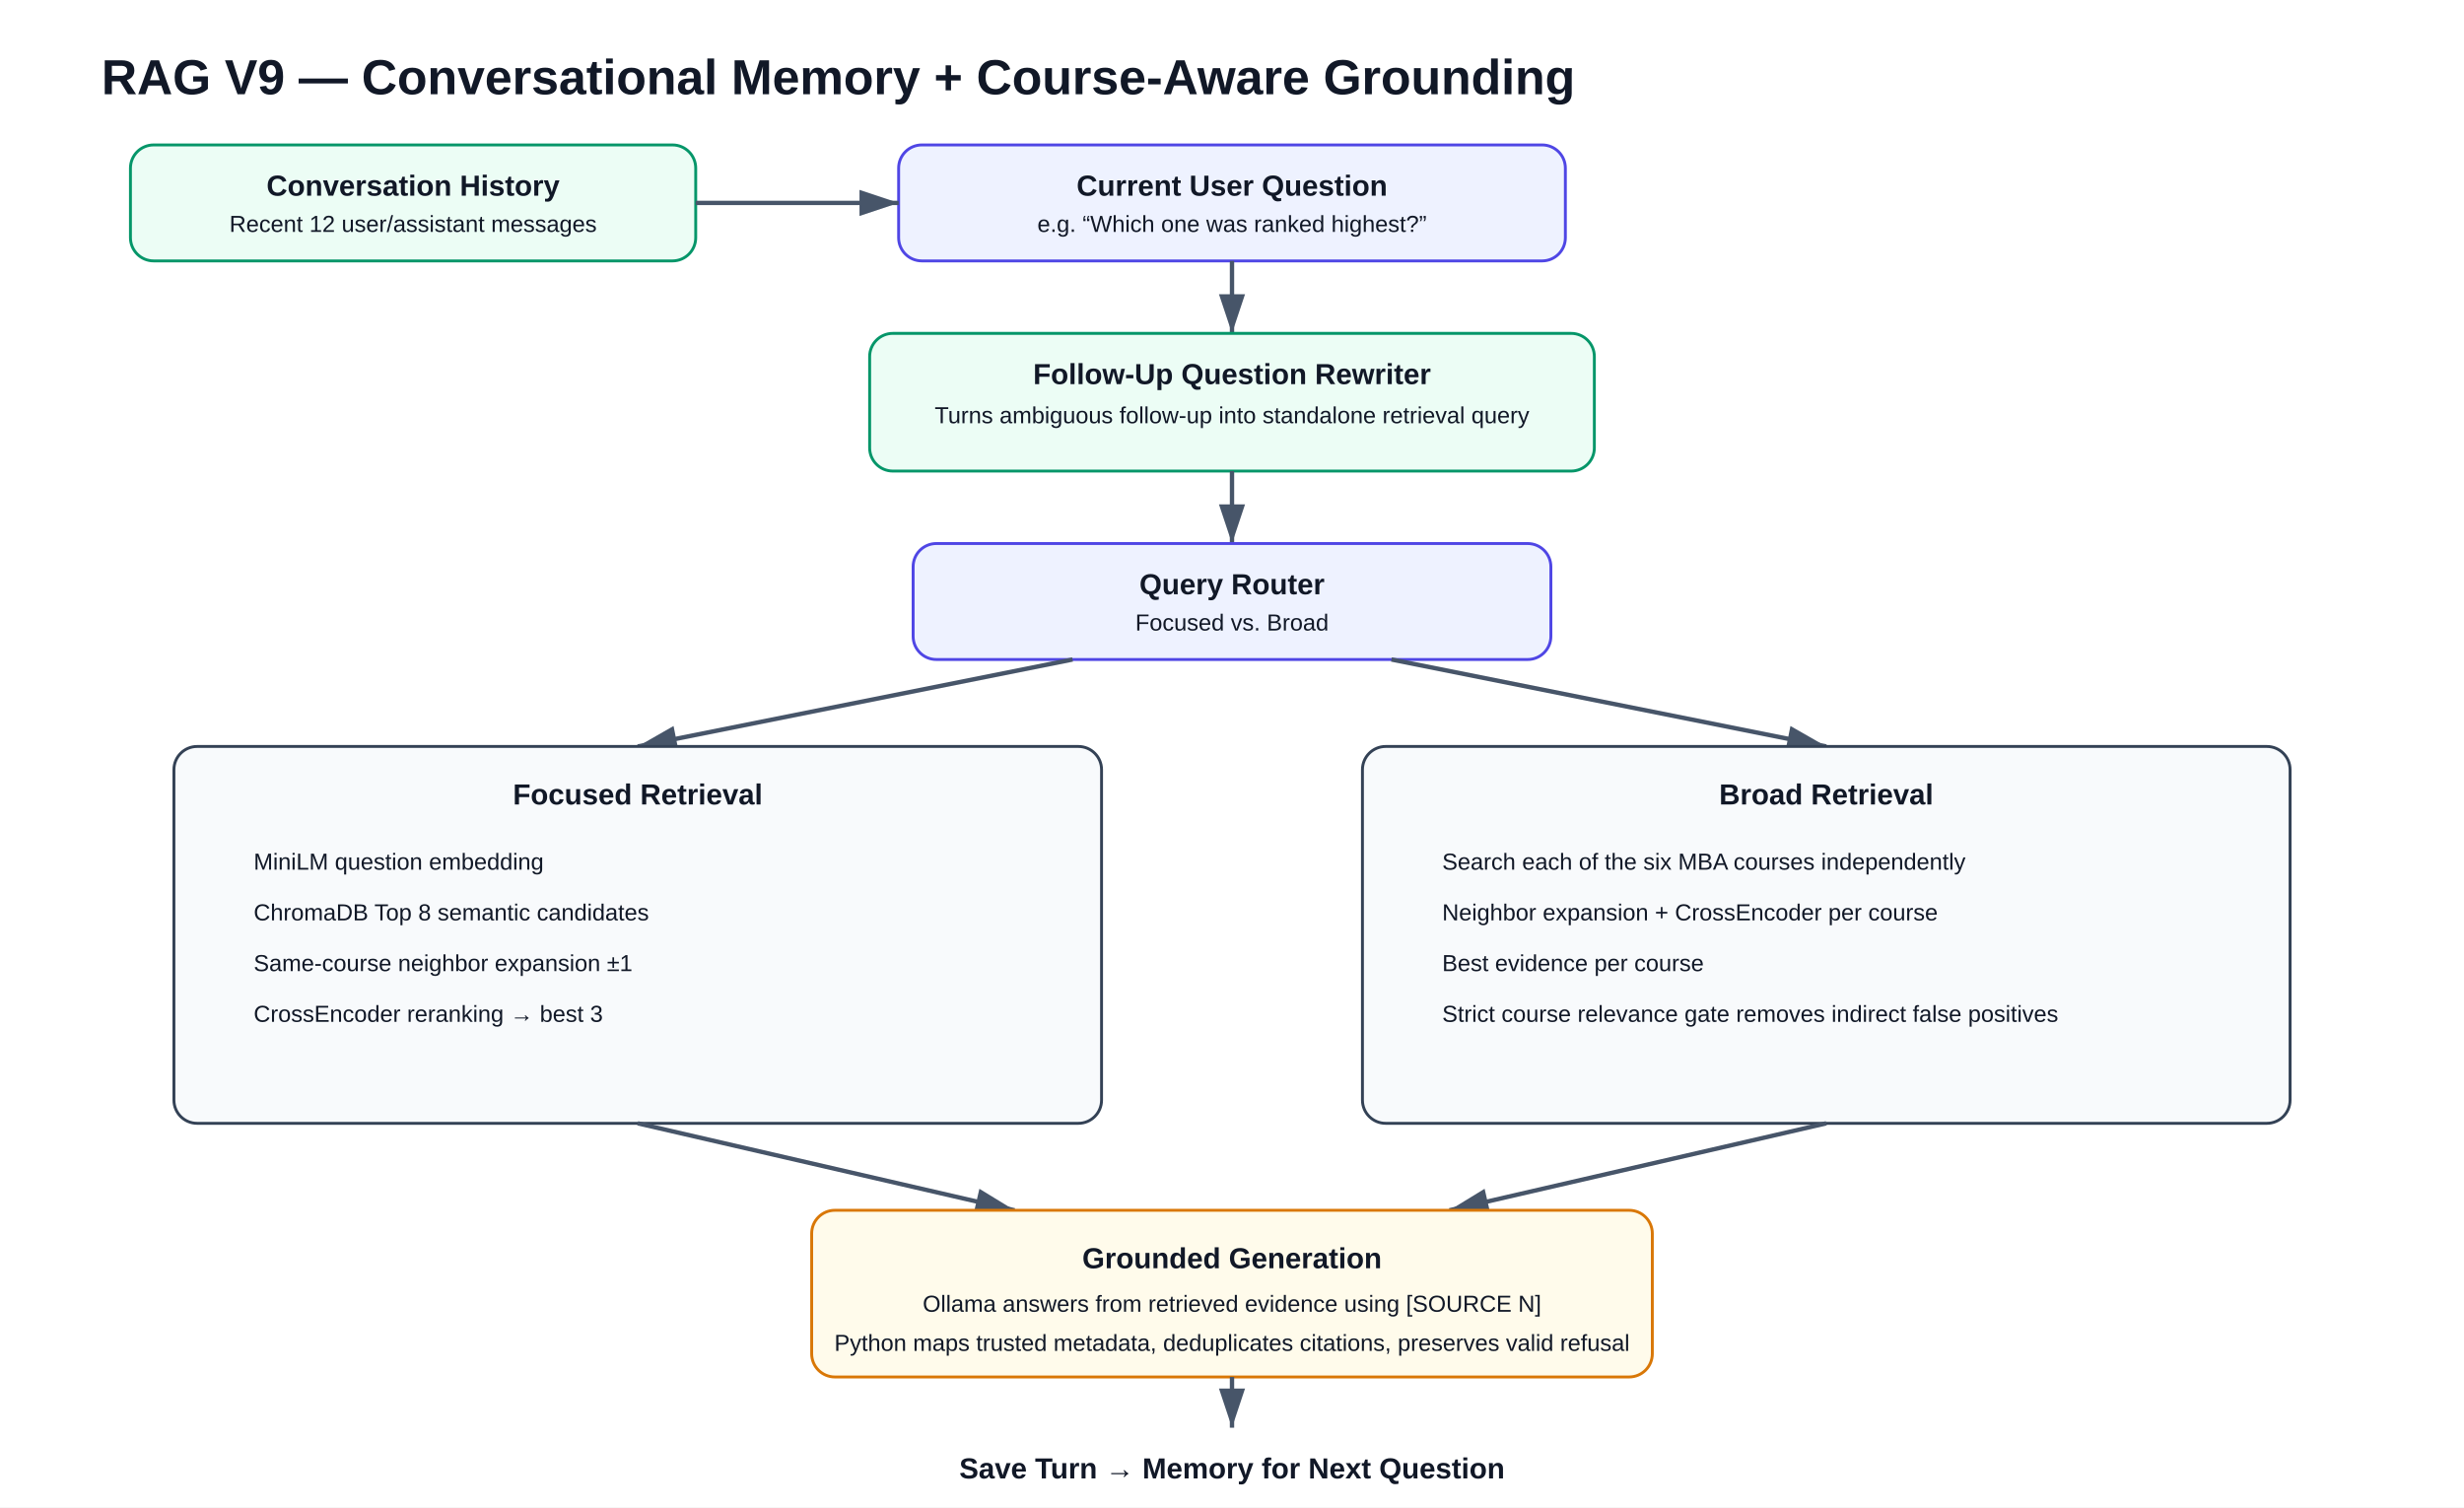
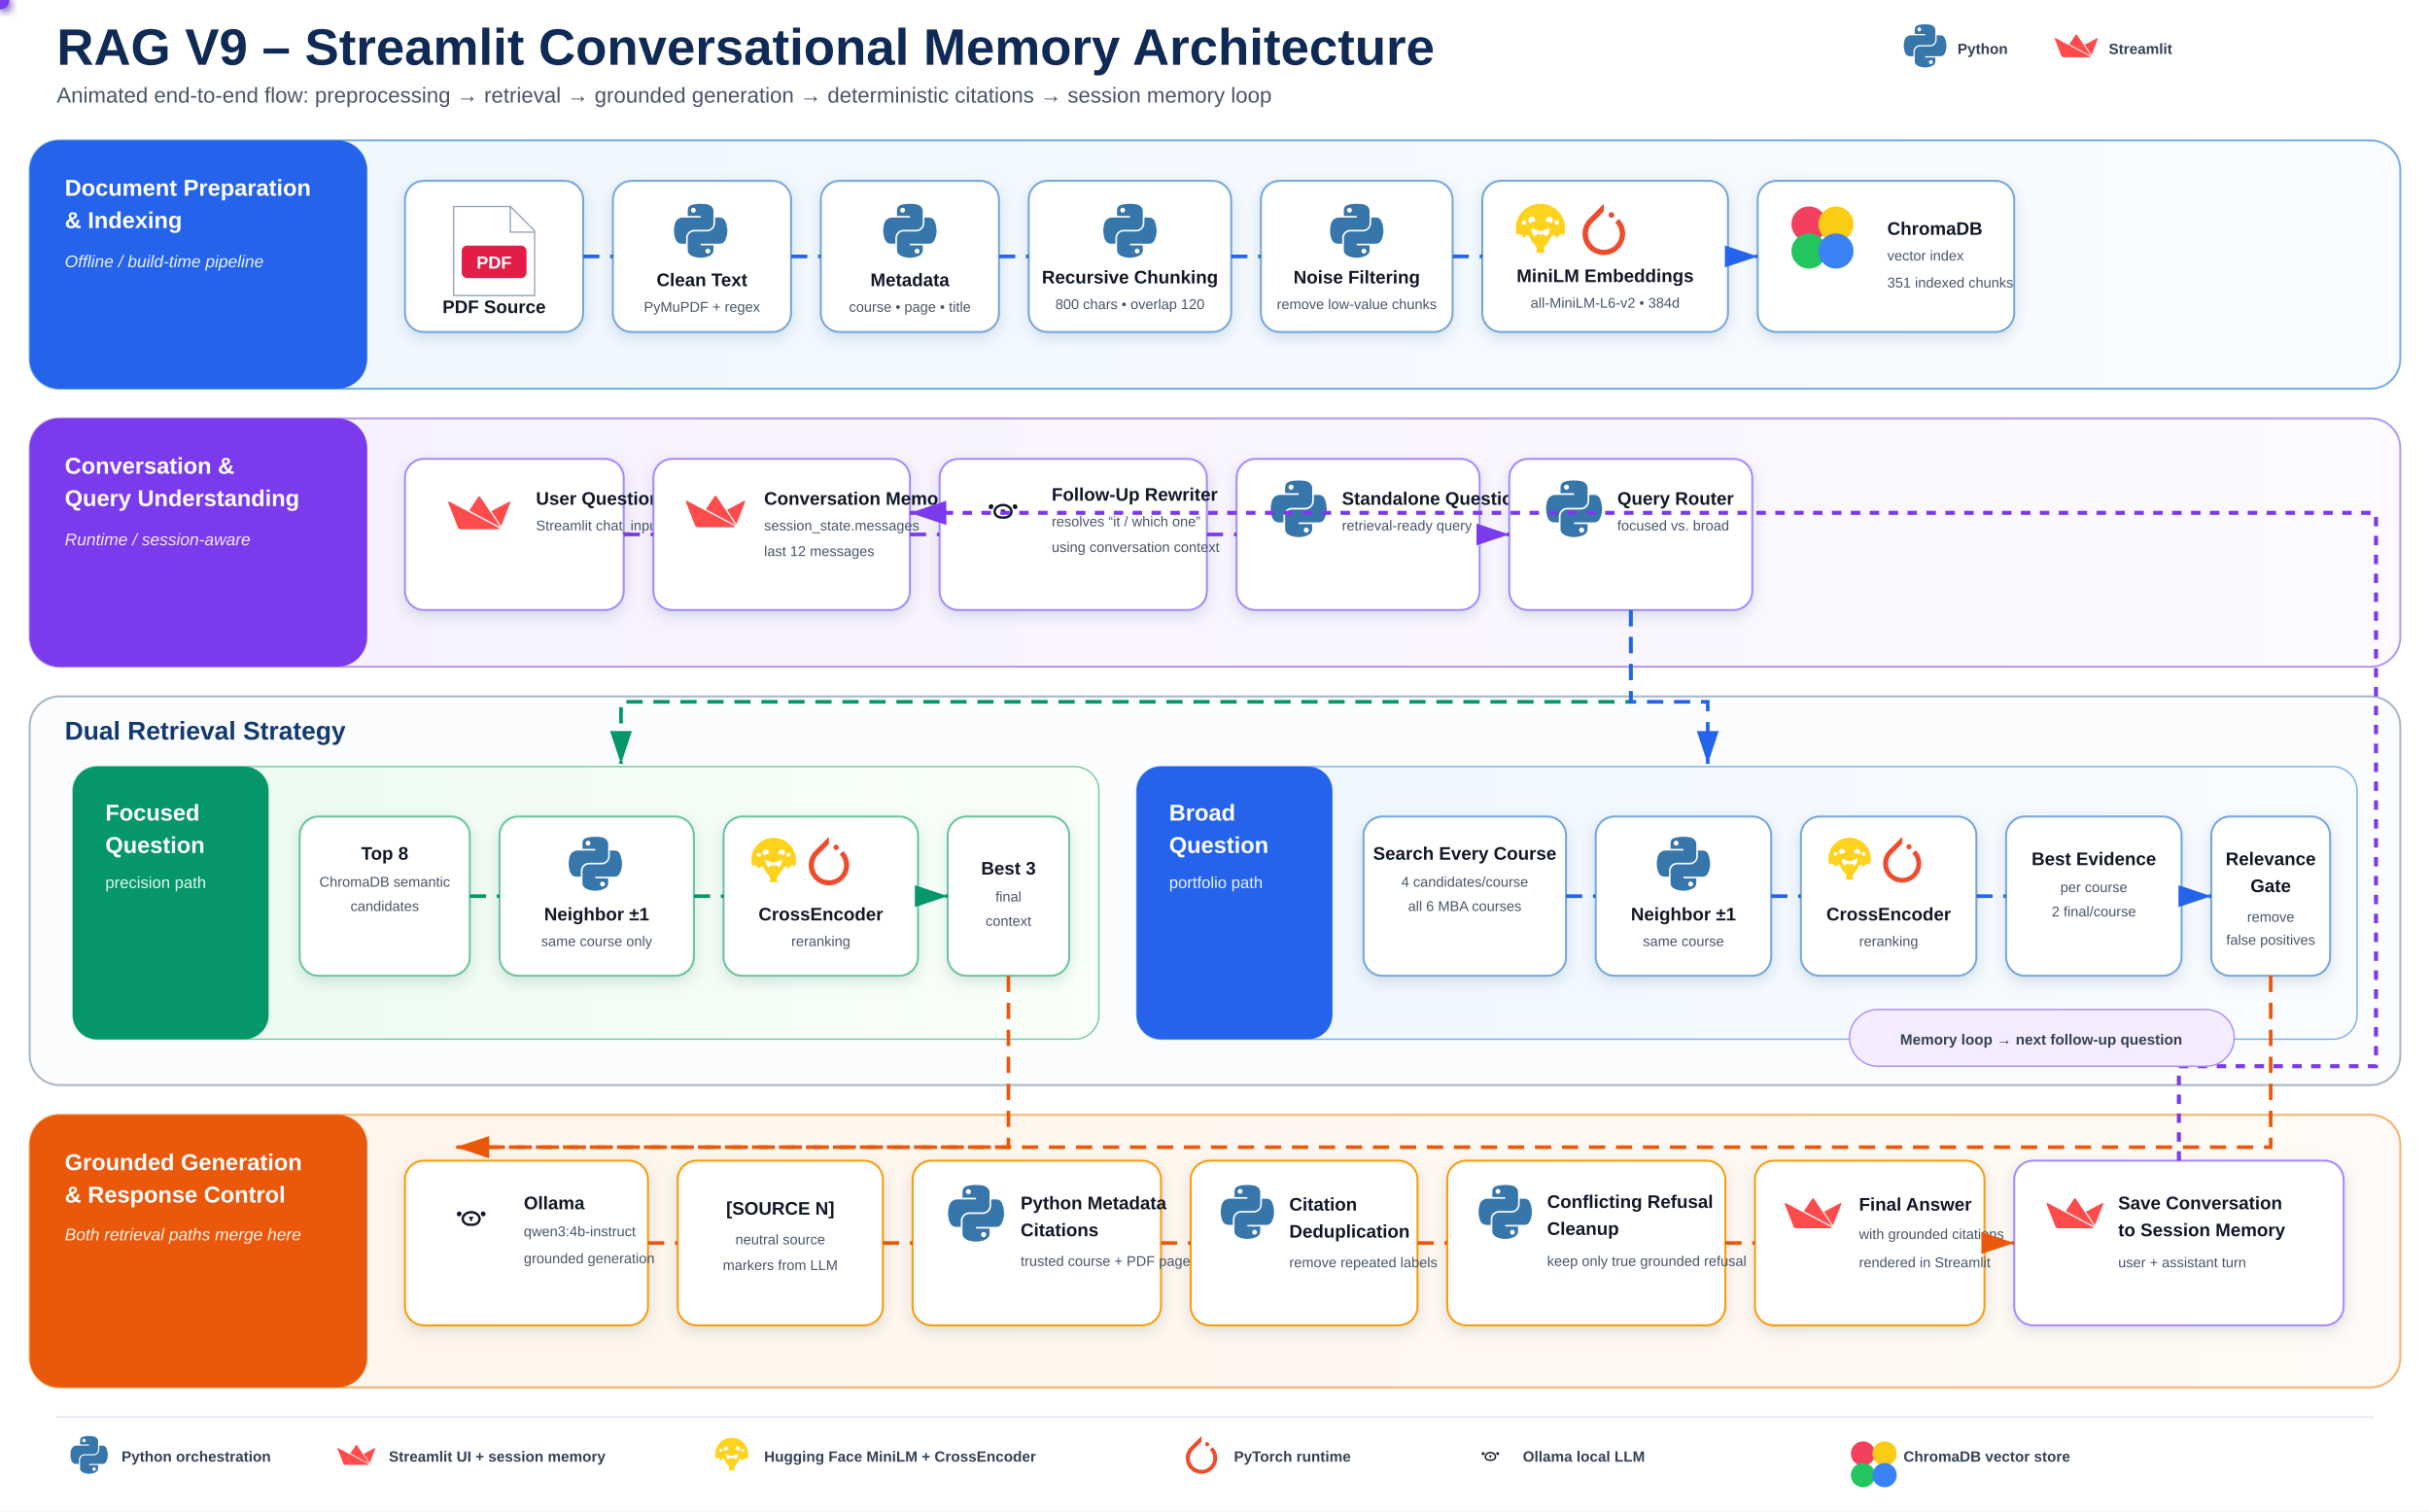
- <svg xmlns="http://www.w3.org/2000/svg" width="1700" height="1040" viewBox="0 0 1700 1040">
-   <rect width="1700" height="1040" fill="#ffffff" />
-   <style>
-     .t{font-family:Arial,Helvetica,sans-serif;fill:#111827}
-     .h{font-size:34px;font-weight:700}
-     .s{font-size:20px;font-weight:700}
-     .b{font-size:16px}
-     .box{fill:#f8fafc;stroke:#334155;stroke-width:2;rx:16}
-     .blue{fill:#eef2ff;stroke:#4f46e5;stroke-width:2;rx:16}
-     .green{fill:#ecfdf5;stroke:#059669;stroke-width:2;rx:16}
-     .amber{fill:#fffbeb;stroke:#d97706;stroke-width:2;rx:16}
-     .arrow{stroke:#475569;stroke-width:3;fill:none;marker-end:url(#a)}
+ <svg xmlns="http://www.w3.org/2000/svg" width="1800" height="1120" viewBox="0 0 1800 1120">
+   <defs>
+     <linearGradient id="blueBG" x1="0" x2="1">
+       <stop offset="0" stop-color="#edf6ff" />
+       <stop offset="1" stop-color="#f9fcff" />
+     </linearGradient>
+     <linearGradient id="purpleBG" x1="0" x2="1">
+       <stop offset="0" stop-color="#f6f0ff" />
+       <stop offset="1" stop-color="#fcf9ff" />
+     </linearGradient>
+     <linearGradient id="greenBG" x1="0" x2="1">
+       <stop offset="0" stop-color="#eafaf1" />
+       <stop offset="1" stop-color="#f9fff9" />
+     </linearGradient>
+     <linearGradient id="orangeBG" x1="0" x2="1">
+       <stop offset="0" stop-color="#fff4e8" />
+       <stop offset="1" stop-color="#fffaf5" />
+     </linearGradient>
+     <filter id="shadow" x="-20%" y="-20%" width="140%" height="150%">
+       <feDropShadow dx="0" dy="4" stdDeviation="5" flood-color="#1e3a5f" flood-opacity=".14" />
+     </filter>
+     <filter id="glow" x="-50%" y="-50%" width="200%" height="200%">
+       <feGaussianBlur stdDeviation="4" result="b" />
+       <feMerge>
+         <feMergeNode in="b" />
+         <feMergeNode in="SourceGraphic" />
+       </feMerge>
+     </filter>
+     <marker id="arrowBlue" markerWidth="10" markerHeight="10" refX="9" refY="3" orient="auto">
+       <path d="M0,0 L0,6 L9,3 z" fill="#2563eb" />
+     </marker>
+     <marker id="arrowPurple" markerWidth="10" markerHeight="10" refX="9" refY="3" orient="auto">
+       <path d="M0,0 L0,6 L9,3 z" fill="#7c3aed" />
+     </marker>
+     <marker id="arrowGreen" markerWidth="10" markerHeight="10" refX="9" refY="3" orient="auto">
+       <path d="M0,0 L0,6 L9,3 z" fill="#059669" />
+     </marker>
+     <marker id="arrowOrange" markerWidth="10" markerHeight="10" refX="9" refY="3" orient="auto">
+       <path d="M0,0 L0,6 L9,3 z" fill="#ea580c" />
+     </marker>
+     <symbol id="pythonLogo" viewBox="0 0 24 24">
+       <path d="M11.858 0c-.978.005-1.913.088-2.736.234C6.7.662 6.26 1.558 6.26 3.21v2.182h5.725v.727H4.111c-1.664 0-3.121 1-3.577 2.903-.526 2.181-.549 3.542 0 5.82.407 1.694 1.379 2.902 3.043 2.902h1.969v-2.616c0-1.89 1.635-3.557 3.576-3.557h5.72c1.591 0 2.862-1.31 2.862-2.91v-5.45c0-1.553-1.309-2.718-2.863-2.977A18 18 0 0 0 11.858 0M8.762 1.755c.591 0 1.074.491 1.074 1.095 0 .601-.483 1.087-1.074 1.087A1.08 1.08 0 0 1 7.688 2.85c0-.604.48-1.095 1.074-1.095m9.656 4.364v2.543c0 1.971-1.671 3.63-3.577 3.63H9.122c-1.566 0-2.862 1.34-2.862 2.91v5.452c0 1.551 1.349 2.464 2.862 2.91 1.813.532 3.55.628 5.72 0 1.44-.418 2.862-1.258 2.862-2.91V18.47h-5.719v-.727h8.582c1.664 0 2.284-1.16 2.862-2.903.598-1.793.573-3.518 0-5.819-.41-1.656-1.196-2.903-2.862-2.903zm-3.216 13.807a1.08 1.08 0 0 1 1.074 1.088c0 .604-.48 1.094-1.074 1.094-.592 0-1.075-.49-1.075-1.094 0-.601.483-1.088 1.075-1.088" />
+     </symbol>
+     <symbol id="streamlitLogo" viewBox="0 0 24 24">
+       <path d="M16.673 11.32l6.862-3.618c.233-.136.554.12.442.387L20.463 17.1zm-8.556-.229l3.473-5.187c.203-.328.578-.316.793-.028l7.886 11.75zm-3.375 7.25c-.28 0-.835-.284-.993-.716l-3.72-9.46c-.118-.331.139-.614.48-.464l19.474 10.306c-.149.147-.453.337-.72.334z" />
+     </symbol>
+     <symbol id="hfLogo" viewBox="0 0 24 24">
+       <path d="M12.025 1.13c-5.77 0-10.449 4.647-10.449 10.378 0 1.112.178 2.181.503 3.185.064-.222.203-.444.416-.577a.96.96 0 0 1 .524-.15c.293 0 .584.124.84.284.278.173.48.408.71.694.226.282.458.611.684.951v-.014c.017-.324.106-.622.264-.874s.403-.487.762-.543c.3-.047.596.06.787.203s.31.313.4.467c.15.257.212.468.233.542.01.026.653 1.552 1.657 2.54.616.605 1.01 1.223 1.082 1.912.055.537-.096 1.059-.38 1.572.637.121 1.294.187 1.967.187.657 0 1.298-.063 1.921-.178-.287-.517-.44-1.041-.384-1.581.07-.69.465-1.307 1.081-1.913 1.004-.987 1.647-2.513 1.657-2.539.021-.074.083-.285.233-.542.09-.154.208-.323.4-.467a1.08 1.08 0 0 1 .787-.203c.359.056.604.29.762.543s.247.55.265.874v.015c.225-.34.457-.67.683-.952.23-.286.432-.52.71-.694.257-.16.547-.284.84-.285a.97.97 0 0 1 .524.151c.228.143.373.388.43.625l.006.04a10.3 10.3 0 0 0 .534-3.273c0-5.731-4.678-10.378-10.449-10.378M8.327 6.583a1.5 1.5 0 0 1 .713.174 1.487 1.487 0 0 1 .617 2.013c-.183.343-.762-.214-1.102-.094-.38.134-.532.914-.917.71a1.487 1.487 0 0 1 .69-2.803m7.486 0a1.487 1.487 0 0 1 .689 2.803c-.385.204-.536-.576-.916-.71-.34-.12-.92.437-1.103.094a1.487 1.487 0 0 1 .617-2.013 1.5 1.5 0 0 1 .713-.174m-10.68 1.55a.96.96 0 1 1 0 1.921.96.96 0 0 1 0-1.92m13.838 0a.96.96 0 1 1 0 1.92.96.96 0 0 1 0-1.92M8.489 11.458c.588.01 1.965 1.157 3.572 1.164 1.607-.007 2.984-1.155 3.572-1.164.196-.003.305.12.305.454 0 .886-.424 2.328-1.563 3.202-.22-.756-1.396-1.366-1.63-1.32q-.011.001-.02.006l-.044.026-.01.008-.03.024q-.018.017-.035.036l-.032.04a1 1 0 0 0-.058.09l-.014.025q-.049.088-.11.19a1 1 0 0 1-.083.116 1.2 1.2 0 0 1-.173.18q-.035.029-.075.058a1.3 1.3 0 0 1-.251-.243 1 1 0 0 1-.076-.107c-.124-.193-.177-.363-.337-.444-.034-.016-.104-.008-.2.022q-.094.03-.216.087-.06.028-.125.063l-.13.074q-.067.04-.136.086a3 3 0 0 0-.135.096 3 3 0 0 0-.26.219 2 2 0 0 0-.12.121 2 2 0 0 0-.106.128l-.002.002a2 2 0 0 0-.09.132l-.001.001a1.2 1.2 0 0 0-.105.212q-.013.036-.024.073c-1.139-.875-1.563-2.317-1.563-3.203 0-.334.109-.457.305-.454" />
+     </symbol>
+     <symbol id="ollamaLogo" viewBox="0 0 24 24">
+       <path d="M16.361 10.26a.894.894 0 0 0-.558.47l-.072.148.001.207c0 .193.004.217.059.353.076.193.152.312.291.448.24.238.51.3.872.205a.86.86 0 0 0 .517-.436.752.752 0 0 0 .08-.498c-.064-.453-.33-.782-.724-.897a1.06 1.06 0 0 0-.466 0zm-9.203.005c-.305.096-.533.32-.65.639a1.187 1.187 0 0 0-.06.52c.057.309.31.59.598.667.362.095.632.033.872-.205.14-.136.215-.255.291-.448.055-.136.059-.16.059-.353l.001-.207-.072-.148a.894.894 0 0 0-.565-.472 1.02 1.02 0 0 0-.474.007Zm4.184 2c-.131.071-.223.25-.195.383.031.143.157.288.353.407.105.063.112.072.117.136.004.038-.01.146-.029.243-.02.094-.036.194-.036.222.002.074.07.195.143.253.064.052.076.054.255.059.164.005.198.001.264-.03.169-.082.212-.234.15-.525-.052-.243-.042-.28.087-.355.137-.08.281-.219.324-.314a.365.365 0 0 0-.175-.48.394.394 0 0 0-.181-.033c-.126 0-.207.03-.355.124l-.085.053-.053-.032c-.219-.13-.259-.145-.391-.143a.396.396 0 0 0-.193.032zm.39-2.195c-.373.036-.475.05-.654.086-.291.06-.68.195-.951.328-.94.46-1.589 1.226-1.787 2.114-.04.176-.045.234-.045.53 0 .294.005.357.043.524.264 1.16 1.332 2.017 2.714 2.173.3.033 1.596.033 1.896 0 1.11-.125 2.064-.727 2.493-1.571.114-.226.169-.372.22-.602.039-.167.044-.23.044-.523 0-.297-.005-.355-.045-.531-.288-1.29-1.539-2.304-3.072-2.497a6.873 6.873 0 0 0-.855-.031zm.645.937a3.283 3.283 0 0 1 1.44.514c.223.148.537.458.671.662.166.251.26.508.303.82.02.143.01.251-.043.482-.08.345-.332.705-.672.957a3.115 3.115 0 0 1-.689.348c-.382.122-.632.144-1.525.138-.582-.006-.686-.01-.853-.042-.57-.107-1.022-.334-1.35-.68-.264-.28-.385-.535-.45-.946-.03-.192.025-.509.137-.776.136-.326.488-.73.836-.963.403-.269.934-.46 1.422-.512.187-.02.586-.02.773-.002" />
+     </symbol>
+     <symbol id="pytorchLogo" viewBox="0 0 24 24">
+       <path d="M12.005 0L4.952 7.053a9.865 9.865 0 000 14.022 9.866 9.866 0 0014.022 0c3.984-3.9 3.986-10.205.085-14.023l-1.744 1.743c2.904 2.905 2.904 7.634 0 10.538s-7.634 2.904-10.538 0-2.904-7.634 0-10.538l4.647-4.646.582-.665zm3.568 3.899a1.327 1.327 0 00-1.327 1.327 1.327 1.327 0 001.327 1.328A1.327 1.327 0 0016.9 5.226 1.327 1.327 0 0015.573 3.9z" />
+     </symbol>
+     <style>
+     .title{font:700 38px Arial,Helvetica,sans-serif;fill:#102a56}
+     .subtitle{font:400 16px Arial,Helvetica,sans-serif;fill:#475569}
+     .section{font:700 19px Arial,Helvetica,sans-serif;fill:#14396e}
+     .lane{font:700 17px Arial,Helvetica,sans-serif;fill:#fff}
+     .bt{font:700 13.5px Arial,Helvetica,sans-serif;fill:#111827}
+     .bs{font:400 10.5px Arial,Helvetica,sans-serif;fill:#475569}
+     .small{font:600 11px Arial,Helvetica,sans-serif;fill:#334155}
+     .box{fill:#fff;stroke:#77a7d9;stroke-width:1.5;rx:14;filter:url(#shadow)}
+     .boxP{fill:#fff;stroke:#a78bfa;stroke-width:1.5;rx:14;filter:url(#shadow)}
+     .boxG{fill:#fff;stroke:#6cc49b;stroke-width:1.5;rx:14;filter:url(#shadow)}
+     .boxO{fill:#fff;stroke:#f59e0b;stroke-width:1.5;rx:14;filter:url(#shadow)}
+     .flowB{stroke:#2563eb;stroke-width:2.7;fill:none;marker-end:url(#arrowBlue);stroke-dasharray:12 8;animation:dashB 1.1s linear infinite}
+     .flowP{stroke:#7c3aed;stroke-width:2.7;fill:none;marker-end:url(#arrowPurple);stroke-dasharray:12 8;animation:dashP 1.1s linear infinite}
+     .flowG{stroke:#059669;stroke-width:2.7;fill:none;marker-end:url(#arrowGreen);stroke-dasharray:12 8;animation:dashG 1.1s linear infinite}
+     .flowO{stroke:#ea580c;stroke-width:2.7;fill:none;marker-end:url(#arrowOrange);stroke-dasharray:12 8;animation:dashO 1.1s linear infinite}
+     .memoryLoop{stroke:#7c3aed;stroke-width:3;fill:none;marker-end:url(#arrowPurple);stroke-dasharray:7 7;animation:dashP .9s linear infinite}
+     .pulseB{animation:pulseB 2.6s ease-in-out infinite}
+     .pulseP{animation:pulseP 2.6s ease-in-out infinite}
+     .pulseG{animation:pulseG 2.6s ease-in-out infinite}
+     .pulseO{animation:pulseO 2.6s ease-in-out infinite}
+     .dotB{fill:#2563eb;filter:url(#glow)}
+     .dotP{fill:#7c3aed;filter:url(#glow)}
+     .dotG{fill:#059669;filter:url(#glow)}
+     .dotO{fill:#ea580c;filter:url(#glow)}
+     @keyframes dashB{to{stroke-dashoffset:-40}}
+     @keyframes dashP{to{stroke-dashoffset:-40}}
+     @keyframes dashG{to{stroke-dashoffset:-40}}
+     @keyframes dashO{to{stroke-dashoffset:-40}}
+     @keyframes pulseB{0%,100%{stroke-width:1.5}50%{stroke-width:3;stroke:#2563eb}}
+     @keyframes pulseP{0%,100%{stroke-width:1.5}50%{stroke-width:3;stroke:#7c3aed}}
+     @keyframes pulseG{0%,100%{stroke-width:1.5}50%{stroke-width:3;stroke:#059669}}
+     @keyframes pulseO{0%,100%{stroke-width:1.5}50%{stroke-width:3;stroke:#ea580c}}
  </style>
-   <defs>
-     <marker id="a" markerWidth="10" markerHeight="10" refX="9" refY="3" orient="auto">
-       <path d="M0,0 L0,6 L9,3 z" fill="#475569" />
-     </marker>
  </defs>
-   <text x="70" y="65" class="t h">RAG V9 — Conversational Memory + Course-Aware Grounding</text>
-   <rect x="620" y="100" width="460" height="80" class="blue" />
-   <text x="850" y="135" text-anchor="middle" class="t s">Current User Question</text>
-   <text x="850" y="160" text-anchor="middle" class="t b">e.g. “Which one was ranked highest?”</text>
-   <rect x="90" y="100" width="390" height="80" class="green" />
-   <text x="285" y="135" text-anchor="middle" class="t s">Conversation History</text>
-   <text x="285" y="160" text-anchor="middle" class="t b">Recent 12 user/assistant messages</text>
-   <path d="M480 140 L620 140" class="arrow" />
-   <path d="M850 180 L850 230" class="arrow" />
-   <rect x="600" y="230" width="500" height="95" class="green" />
-   <text x="850" y="265" text-anchor="middle" class="t s">Follow-Up Question Rewriter</text>
-   <text x="850" y="292" text-anchor="middle" class="t b">Turns ambiguous follow-up into standalone retrieval query</text>
-   <path d="M850 325 L850 375" class="arrow" />
-   <rect x="630" y="375" width="440" height="80" class="blue" />
-   <text x="850" y="410" text-anchor="middle" class="t s">Query Router</text>
-   <text x="850" y="435" text-anchor="middle" class="t b">Focused vs. Broad</text>
-   <path d="M740 455 L440 515" class="arrow" />
-   <path d="M960 455 L1260 515" class="arrow" />
-   <rect x="120" y="515" width="640" height="260" class="box" />
-   <text x="440" y="555" text-anchor="middle" class="t s">Focused Retrieval</text>
-   <text x="175" y="600" class="t b">MiniLM question embedding</text>
-   <text x="175" y="635" class="t b">ChromaDB Top 8 semantic candidates</text>
-   <text x="175" y="670" class="t b">Same-course neighbor expansion ±1</text>
-   <text x="175" y="705" class="t b">CrossEncoder reranking → best 3</text>
-   <rect x="940" y="515" width="640" height="260" class="box" />
-   <text x="1260" y="555" text-anchor="middle" class="t s">Broad Retrieval</text>
-   <text x="995" y="600" class="t b">Search each of the six MBA courses independently</text>
-   <text x="995" y="635" class="t b">Neighbor expansion + CrossEncoder per course</text>
-   <text x="995" y="670" class="t b">Best evidence per course</text>
-   <text x="995" y="705" class="t b">Strict course relevance gate removes indirect false positives</text>
-   <path d="M440 775 L700 835" class="arrow" />
-   <path d="M1260 775 L1000 835" class="arrow" />
-   <rect x="560" y="835" width="580" height="115" class="amber" />
-   <text x="850" y="875" text-anchor="middle" class="t s">Grounded Generation</text>
-   <text x="850" y="905" text-anchor="middle" class="t b">Ollama answers from retrieved evidence using [SOURCE N]</text>
-   <text x="850" y="932" text-anchor="middle" class="t b">Python maps trusted metadata, deduplicates citations, preserves valid refusal</text>
-   <path d="M850 950 L850 985" class="arrow" />
-   <text x="850" y="1020" text-anchor="middle" class="t s">Save Turn → Memory for Next Question</text>
+   <rect width="1800" height="1120" fill="#ffffff" />
+   <text x="42" y="48" class="title">RAG V9 – Streamlit Conversational Memory Architecture</text>
+   <text x="42" y="76" class="subtitle">Animated end-to-end flow: preprocessing → retrieval → grounded generation → deterministic citations → session memory loop</text>
+   <g transform="translate(1410 18)">
+     <use href="#pythonLogo" x="0" y="0" width="32" height="32" fill="#3776AB" />
+     <text x="40" y="22" class="small">Python</text>
+     <use href="#streamlitLogo" x="112" y="0" width="32" height="32" fill="#FF4B4B" />
+     <text x="152" y="22" class="small">Streamlit</text>
+   </g>
+   <rect x="22" y="104" width="1756" height="184" rx="22" fill="url(#blueBG)" stroke="#7aaee3" stroke-width="1.5" />
+   <rect x="22" y="104" width="250" height="184" rx="22" fill="#2563eb" />
+   <text x="48" y="145" class="lane">Document Preparation</text>
+   <text x="48" y="169" class="lane">&amp; Indexing</text>
+   <text x="48" y="198" font-family="Arial" font-size="12.5" font-style="italic" fill="#eaf3ff">Offline / build-time pipeline</text>
+   <g class="pulseB">
+     <rect x="300" y="134" width="132" height="112" class="box" />
+     <path d="M336 153h42l18 18v48h-60z" fill="#fff" stroke="#94a3b8" />
+     <path d="M378 153v19h18" fill="none" stroke="#94a3b8" />
+     <rect x="342" y="182" width="48" height="24" rx="4" fill="#e11d48" />
+     <text x="366" y="199" text-anchor="middle" font-family="Arial" font-size="13" font-weight="700" fill="#fff">PDF</text>
+     <text x="366" y="232" text-anchor="middle" class="bt">PDF Source</text>
+   </g>
+   <rect x="454" y="134" width="132" height="112" class="box" />
+   <use href="#pythonLogo" x="499" y="151" width="40" height="40" fill="#3776AB" />
+   <text x="520" y="212" text-anchor="middle" class="bt">Clean Text</text>
+   <text x="520" y="231" text-anchor="middle" class="bs">PyMuPDF + regex</text>
+   <rect x="608" y="134" width="132" height="112" class="box" />
+   <use href="#pythonLogo" x="654" y="151" width="40" height="40" fill="#3776AB" />
+   <text x="674" y="212" text-anchor="middle" class="bt">Metadata</text>
+   <text x="674" y="231" text-anchor="middle" class="bs">course • page • title</text>
+   <rect x="762" y="134" width="150" height="112" class="box" />
+   <use href="#pythonLogo" x="817" y="151" width="40" height="40" fill="#3776AB" />
+   <text x="837" y="210" text-anchor="middle" class="bt">Recursive Chunking</text>
+   <text x="837" y="229" text-anchor="middle" class="bs">800 chars • overlap 120</text>
+   <rect x="934" y="134" width="142" height="112" class="box" />
+   <use href="#pythonLogo" x="985" y="151" width="40" height="40" fill="#3776AB" />
+   <text x="1005" y="210" text-anchor="middle" class="bt">Noise Filtering</text>
+   <text x="1005" y="229" text-anchor="middle" class="bs">remove low-value chunks</text>
+   <rect x="1098" y="134" width="182" height="112" class="box" />
+   <use href="#hfLogo" x="1120" y="149" width="42" height="42" fill="#FFD21E" />
+   <use href="#pytorchLogo" x="1169" y="151" width="38" height="38" fill="#EE4C2C" />
+   <text x="1189" y="209" text-anchor="middle" class="bt">MiniLM Embeddings</text>
+   <text x="1189" y="228" text-anchor="middle" class="bs">all-MiniLM-L6-v2 • 384d</text>
+   <g class="pulseB">
+     <rect x="1302" y="134" width="190" height="112" class="box" />
+     <circle cx="1340" cy="166" r="13" fill="#f43f5e" />
+     <circle cx="1360" cy="166" r="13" fill="#facc15" />
+     <circle cx="1340" cy="186" r="13" fill="#22c55e" />
+     <circle cx="1360" cy="186" r="13" fill="#3b82f6" />
+     <text x="1398" y="174" class="bt">ChromaDB</text>
+     <text x="1398" y="193" class="bs">vector index</text>
+     <text x="1398" y="213" class="bs">351 indexed chunks</text>
+   </g>
+   <path id="idxPath" d="M432 190 H454 M586 190 H608 M740 190 H762 M912 190 H934 M1076 190 H1098 M1280 190 H1302" class="flowB" />
+   <circle r="6" class="dotB">
+     <animateMotion dur="5.2s" repeatCount="indefinite" path="M432 190 H1492" />
+   </circle>
+   <rect x="22" y="310" width="1756" height="184" rx="22" fill="url(#purpleBG)" stroke="#b69ae8" stroke-width="1.5" />
+   <rect x="22" y="310" width="250" height="184" rx="22" fill="#7c3aed" />
+   <text x="48" y="351" class="lane">Conversation &amp;</text>
+   <text x="48" y="375" class="lane">Query Understanding</text>
+   <text x="48" y="404" font-family="Arial" font-size="12.5" font-style="italic" fill="#f3eaff">Runtime / session-aware</text>
+   <g class="pulseP">
+     <rect x="300" y="340" width="162" height="112" class="boxP" />
+     <use href="#streamlitLogo" x="332" y="357" width="46" height="46" fill="#FF4B4B" />
+     <text x="397" y="374" class="bt">User Question</text>
+     <text x="397" y="393" class="bs">Streamlit chat_input</text>
+   </g>
+   <g class="pulseP">
+     <rect x="484" y="340" width="190" height="112" class="boxP" />
+     <use href="#streamlitLogo" x="508" y="357" width="44" height="44" fill="#FF4B4B" />
+     <text x="566" y="374" class="bt">Conversation Memory</text>
+     <text x="566" y="393" class="bs">session_state.messages</text>
+     <text x="566" y="412" class="bs">last 12 messages</text>
+   </g>
+   <rect x="696" y="340" width="198" height="112" class="boxP" />
+   <use href="#ollamaLogo" x="720" y="354" width="46" height="46" fill="#111827" />
+   <text x="779" y="371" class="bt">Follow-Up Rewriter</text>
+   <text x="779" y="390" class="bs">resolves “it / which one”</text>
+   <text x="779" y="409" class="bs">using conversation context</text>
+   <rect x="916" y="340" width="180" height="112" class="boxP" />
+   <use href="#pythonLogo" x="941" y="356" width="42" height="42" fill="#3776AB" />
+   <text x="994" y="374" class="bt">Standalone Question</text>
+   <text x="994" y="393" class="bs">retrieval-ready query</text>
+   <g class="pulseP">
+     <rect x="1118" y="340" width="180" height="112" class="boxP" />
+     <use href="#pythonLogo" x="1145" y="356" width="42" height="42" fill="#3776AB" />
+     <text x="1198" y="374" class="bt">Query Router</text>
+     <text x="1198" y="393" class="bs">focused vs. broad</text>
+   </g>
+   <path d="M462 396 H484 M674 396 H696 M894 396 H916 M1096 396 H1118" class="flowP" />
+   <circle r="6" class="dotP">
+     <animateMotion dur="4.2s" repeatCount="indefinite" path="M462 396 H1298" />
+   </circle>
+   <rect x="22" y="516" width="1756" height="288" rx="22" fill="#fafcfd" stroke="#a8b8c8" stroke-width="1.5" />
+   <text x="48" y="548" class="section">Dual Retrieval Strategy</text>
+   <path d="M1208 452 V520 H460 V566" class="flowG" />
+   <path d="M1208 452 V520 H1265 V566" class="flowB" />
+   <rect x="54" y="568" width="760" height="202" rx="18" fill="url(#greenBG)" stroke="#72c79d" />
+   <rect x="54" y="568" width="145" height="202" rx="18" fill="#059669" />
+   <text x="78" y="608" class="lane">Focused</text>
+   <text x="78" y="632" class="lane">Question</text>
+   <text x="78" y="658" font-family="Arial" font-size="12" fill="#dff9ed">precision path</text>
+   <rect x="222" y="605" width="126" height="118" class="boxG" />
+   <text x="285" y="637" text-anchor="middle" class="bt">Top 8</text>
+   <text x="285" y="657" text-anchor="middle" class="bs">ChromaDB semantic</text>
+   <text x="285" y="675" text-anchor="middle" class="bs">candidates</text>
+   <rect x="370" y="605" width="144" height="118" class="boxG" />
+   <use href="#pythonLogo" x="421" y="620" width="40" height="40" fill="#3776AB" />
+   <text x="442" y="682" text-anchor="middle" class="bt">Neighbor ±1</text>
+   <text x="442" y="701" text-anchor="middle" class="bs">same course only</text>
+   <rect x="536" y="605" width="144" height="118" class="boxG" />
+   <use href="#hfLogo" x="554" y="619" width="38" height="38" fill="#FFD21E" />
+   <use href="#pytorchLogo" x="596" y="620" width="36" height="36" fill="#EE4C2C" />
+   <text x="608" y="682" text-anchor="middle" class="bt">CrossEncoder</text>
+   <text x="608" y="701" text-anchor="middle" class="bs">reranking</text>
+   <g class="pulseG">
+     <rect x="702" y="605" width="90" height="118" class="boxG" />
+     <text x="747" y="648" text-anchor="middle" class="bt">Best 3</text>
+     <text x="747" y="668" text-anchor="middle" class="bs">final</text>
+     <text x="747" y="686" text-anchor="middle" class="bs">context</text>
+   </g>
+   <path d="M348 664 H370 M514 664 H536 M680 664 H702" class="flowG" />
+   <circle r="5.5" class="dotG">
+     <animateMotion dur="3.8s" repeatCount="indefinite" path="M222 664 H792" />
+   </circle>
+   <rect x="842" y="568" width="904" height="202" rx="18" fill="url(#blueBG)" stroke="#7aaee3" />
+   <rect x="842" y="568" width="145" height="202" rx="18" fill="#2563eb" />
+   <text x="866" y="608" class="lane">Broad</text>
+   <text x="866" y="632" class="lane">Question</text>
+   <text x="866" y="658" font-family="Arial" font-size="12" fill="#e8f3ff">portfolio path</text>
+   <rect x="1010" y="605" width="150" height="118" class="box" />
+   <text x="1085" y="637" text-anchor="middle" class="bt">Search Every Course</text>
+   <text x="1085" y="657" text-anchor="middle" class="bs">4 candidates/course</text>
+   <text x="1085" y="675" text-anchor="middle" class="bs">all 6 MBA courses</text>
+   <rect x="1182" y="605" width="130" height="118" class="box" />
+   <use href="#pythonLogo" x="1227" y="620" width="40" height="40" fill="#3776AB" />
+   <text x="1247" y="682" text-anchor="middle" class="bt">Neighbor ±1</text>
+   <text x="1247" y="701" text-anchor="middle" class="bs">same course</text>
+   <rect x="1334" y="605" width="130" height="118" class="box" />
+   <use href="#hfLogo" x="1352" y="619" width="36" height="36" fill="#FFD21E" />
+   <use href="#pytorchLogo" x="1392" y="620" width="34" height="34" fill="#EE4C2C" />
+   <text x="1399" y="682" text-anchor="middle" class="bt">CrossEncoder</text>
+   <text x="1399" y="701" text-anchor="middle" class="bs">reranking</text>
+   <rect x="1486" y="605" width="130" height="118" class="box" />
+   <text x="1551" y="641" text-anchor="middle" class="bt">Best Evidence</text>
+   <text x="1551" y="661" text-anchor="middle" class="bs">per course</text>
+   <text x="1551" y="679" text-anchor="middle" class="bs">2 final/course</text>
+   <g class="pulseB">
+     <rect x="1638" y="605" width="88" height="118" class="box" />
+     <text x="1682" y="641" text-anchor="middle" class="bt">Relevance</text>
+     <text x="1682" y="661" text-anchor="middle" class="bt">Gate</text>
+     <text x="1682" y="683" text-anchor="middle" class="bs">remove</text>
+     <text x="1682" y="700" text-anchor="middle" class="bs">false positives</text>
+   </g>
+   <path d="M1160 664 H1182 M1312 664 H1334 M1464 664 H1486 M1616 664 H1638" class="flowB" />
+   <circle r="5.5" class="dotB">
+     <animateMotion dur="4.4s" repeatCount="indefinite" path="M1010 664 H1726" />
+   </circle>
+   <rect x="22" y="826" width="1756" height="202" rx="22" fill="url(#orangeBG)" stroke="#f2b56e" stroke-width="1.5" />
+   <rect x="22" y="826" width="250" height="202" rx="22" fill="#ea580c" />
+   <text x="48" y="867" class="lane">Grounded Generation</text>
+   <text x="48" y="891" class="lane">&amp; Response Control</text>
+   <text x="48" y="919" font-family="Arial" font-size="12.5" font-style="italic" fill="#fff3e8">Both retrieval paths merge here</text>
+   <path d="M747 723 V850 H338" class="flowO" />
+   <path d="M1682 723 V850 H338" class="flowO" />
+   <g class="pulseO">
+     <rect x="300" y="860" width="180" height="122" class="boxO" />
+     <use href="#ollamaLogo" x="326" y="878" width="46" height="46" fill="#111827" />
+     <text x="388" y="896" class="bt">Ollama</text>
+     <text x="388" y="916" class="bs">qwen3:4b-instruct</text>
+     <text x="388" y="936" class="bs">grounded generation</text>
+   </g>
+   <rect x="502" y="860" width="152" height="122" class="boxO" />
+   <text x="578" y="900" text-anchor="middle" class="bt">[SOURCE N]</text>
+   <text x="578" y="922" text-anchor="middle" class="bs">neutral source</text>
+   <text x="578" y="941" text-anchor="middle" class="bs">markers from LLM</text>
+   <rect x="676" y="860" width="184" height="122" class="boxO" />
+   <use href="#pythonLogo" x="702" y="878" width="42" height="42" fill="#3776AB" />
+   <text x="756" y="896" class="bt">Python Metadata</text>
+   <text x="756" y="916" class="bt">Citations</text>
+   <text x="756" y="938" class="bs">trusted course + PDF page</text>
+   <rect x="882" y="860" width="168" height="122" class="boxO" />
+   <use href="#pythonLogo" x="904" y="878" width="40" height="40" fill="#3776AB" />
+   <text x="955" y="897" class="bt">Citation</text>
+   <text x="955" y="917" class="bt">Deduplication</text>
+   <text x="955" y="939" class="bs">remove repeated labels</text>
+   <rect x="1072" y="860" width="206" height="122" class="boxO" />
+   <use href="#pythonLogo" x="1095" y="878" width="40" height="40" fill="#3776AB" />
+   <text x="1146" y="895" class="bt">Conflicting Refusal</text>
+   <text x="1146" y="915" class="bt">Cleanup</text>
+   <text x="1146" y="938" class="bs">keep only true grounded refusal</text>
+   <g class="pulseO">
+     <rect x="1300" y="860" width="170" height="122" class="boxO" />
+     <use href="#streamlitLogo" x="1322" y="878" width="42" height="42" fill="#FF4B4B" />
+     <text x="1377" y="897" class="bt">Final Answer</text>
+     <text x="1377" y="918" class="bs">with grounded citations</text>
+     <text x="1377" y="939" class="bs">rendered in Streamlit</text>
+   </g>
+   <g class="pulseP">
+     <rect x="1492" y="860" width="244" height="122" class="boxP" />
+     <use href="#streamlitLogo" x="1516" y="878" width="42" height="42" fill="#FF4B4B" />
+     <text x="1569" y="896" class="bt">Save Conversation</text>
+     <text x="1569" y="916" class="bt">to Session Memory</text>
+     <text x="1569" y="939" class="bs">user + assistant turn</text>
+   </g>
+   <path d="M480 921 H502 M654 921 H676 M860 921 H882 M1050 921 H1072 M1278 921 H1300 M1470 921 H1492" class="flowO" />
+   <circle r="6" class="dotO">
+     <animateMotion dur="5.6s" repeatCount="indefinite" path="M480 921 H1736" />
+   </circle>
+   <path d="M1614 860 V790 H1760 V380 H674" class="memoryLoop" />
+   <circle r="7" class="dotP">
+     <animateMotion dur="6.5s" repeatCount="indefinite" path="M1614 860 V790 H1760 V380 H674" />
+   </circle>
+   <rect x="1370" y="748" width="285" height="42" rx="21" fill="#f4edff" stroke="#a78bfa" />
+   <text x="1512" y="774" text-anchor="middle" class="small">Memory loop → next follow-up question</text>
+   <line x1="42" y1="1050" x2="1758" y2="1050" stroke="#dbe4ee" />
+   <use href="#pythonLogo" x="52" y="1064" width="28" height="28" fill="#3776AB" />
+   <text x="90" y="1083" class="small">Python orchestration</text>
+   <use href="#streamlitLogo" x="250" y="1064" width="28" height="28" fill="#FF4B4B" />
+   <text x="288" y="1083" class="small">Streamlit UI + session memory</text>
+   <use href="#hfLogo" x="528" y="1064" width="28" height="28" fill="#FFD21E" />
+   <text x="566" y="1083" class="small">Hugging Face MiniLM + CrossEncoder</text>
+   <use href="#pytorchLogo" x="876" y="1064" width="28" height="28" fill="#EE4C2C" />
+   <text x="914" y="1083" class="small">PyTorch runtime</text>
+   <use href="#ollamaLogo" x="1090" y="1064" width="28" height="28" fill="#111827" />
+   <text x="1128" y="1083" class="small">Ollama local LLM</text>
+   <g transform="translate(1366 1063)">
+     <circle cx="14" cy="14" r="9" fill="#f43f5e" />
+     <circle cx="30" cy="14" r="9" fill="#facc15" />
+     <circle cx="14" cy="30" r="9" fill="#22c55e" />
+     <circle cx="30" cy="30" r="9" fill="#3b82f6" />
+   </g>
+   <text x="1410" y="1083" class="small">ChromaDB vector store</text>
</svg>
